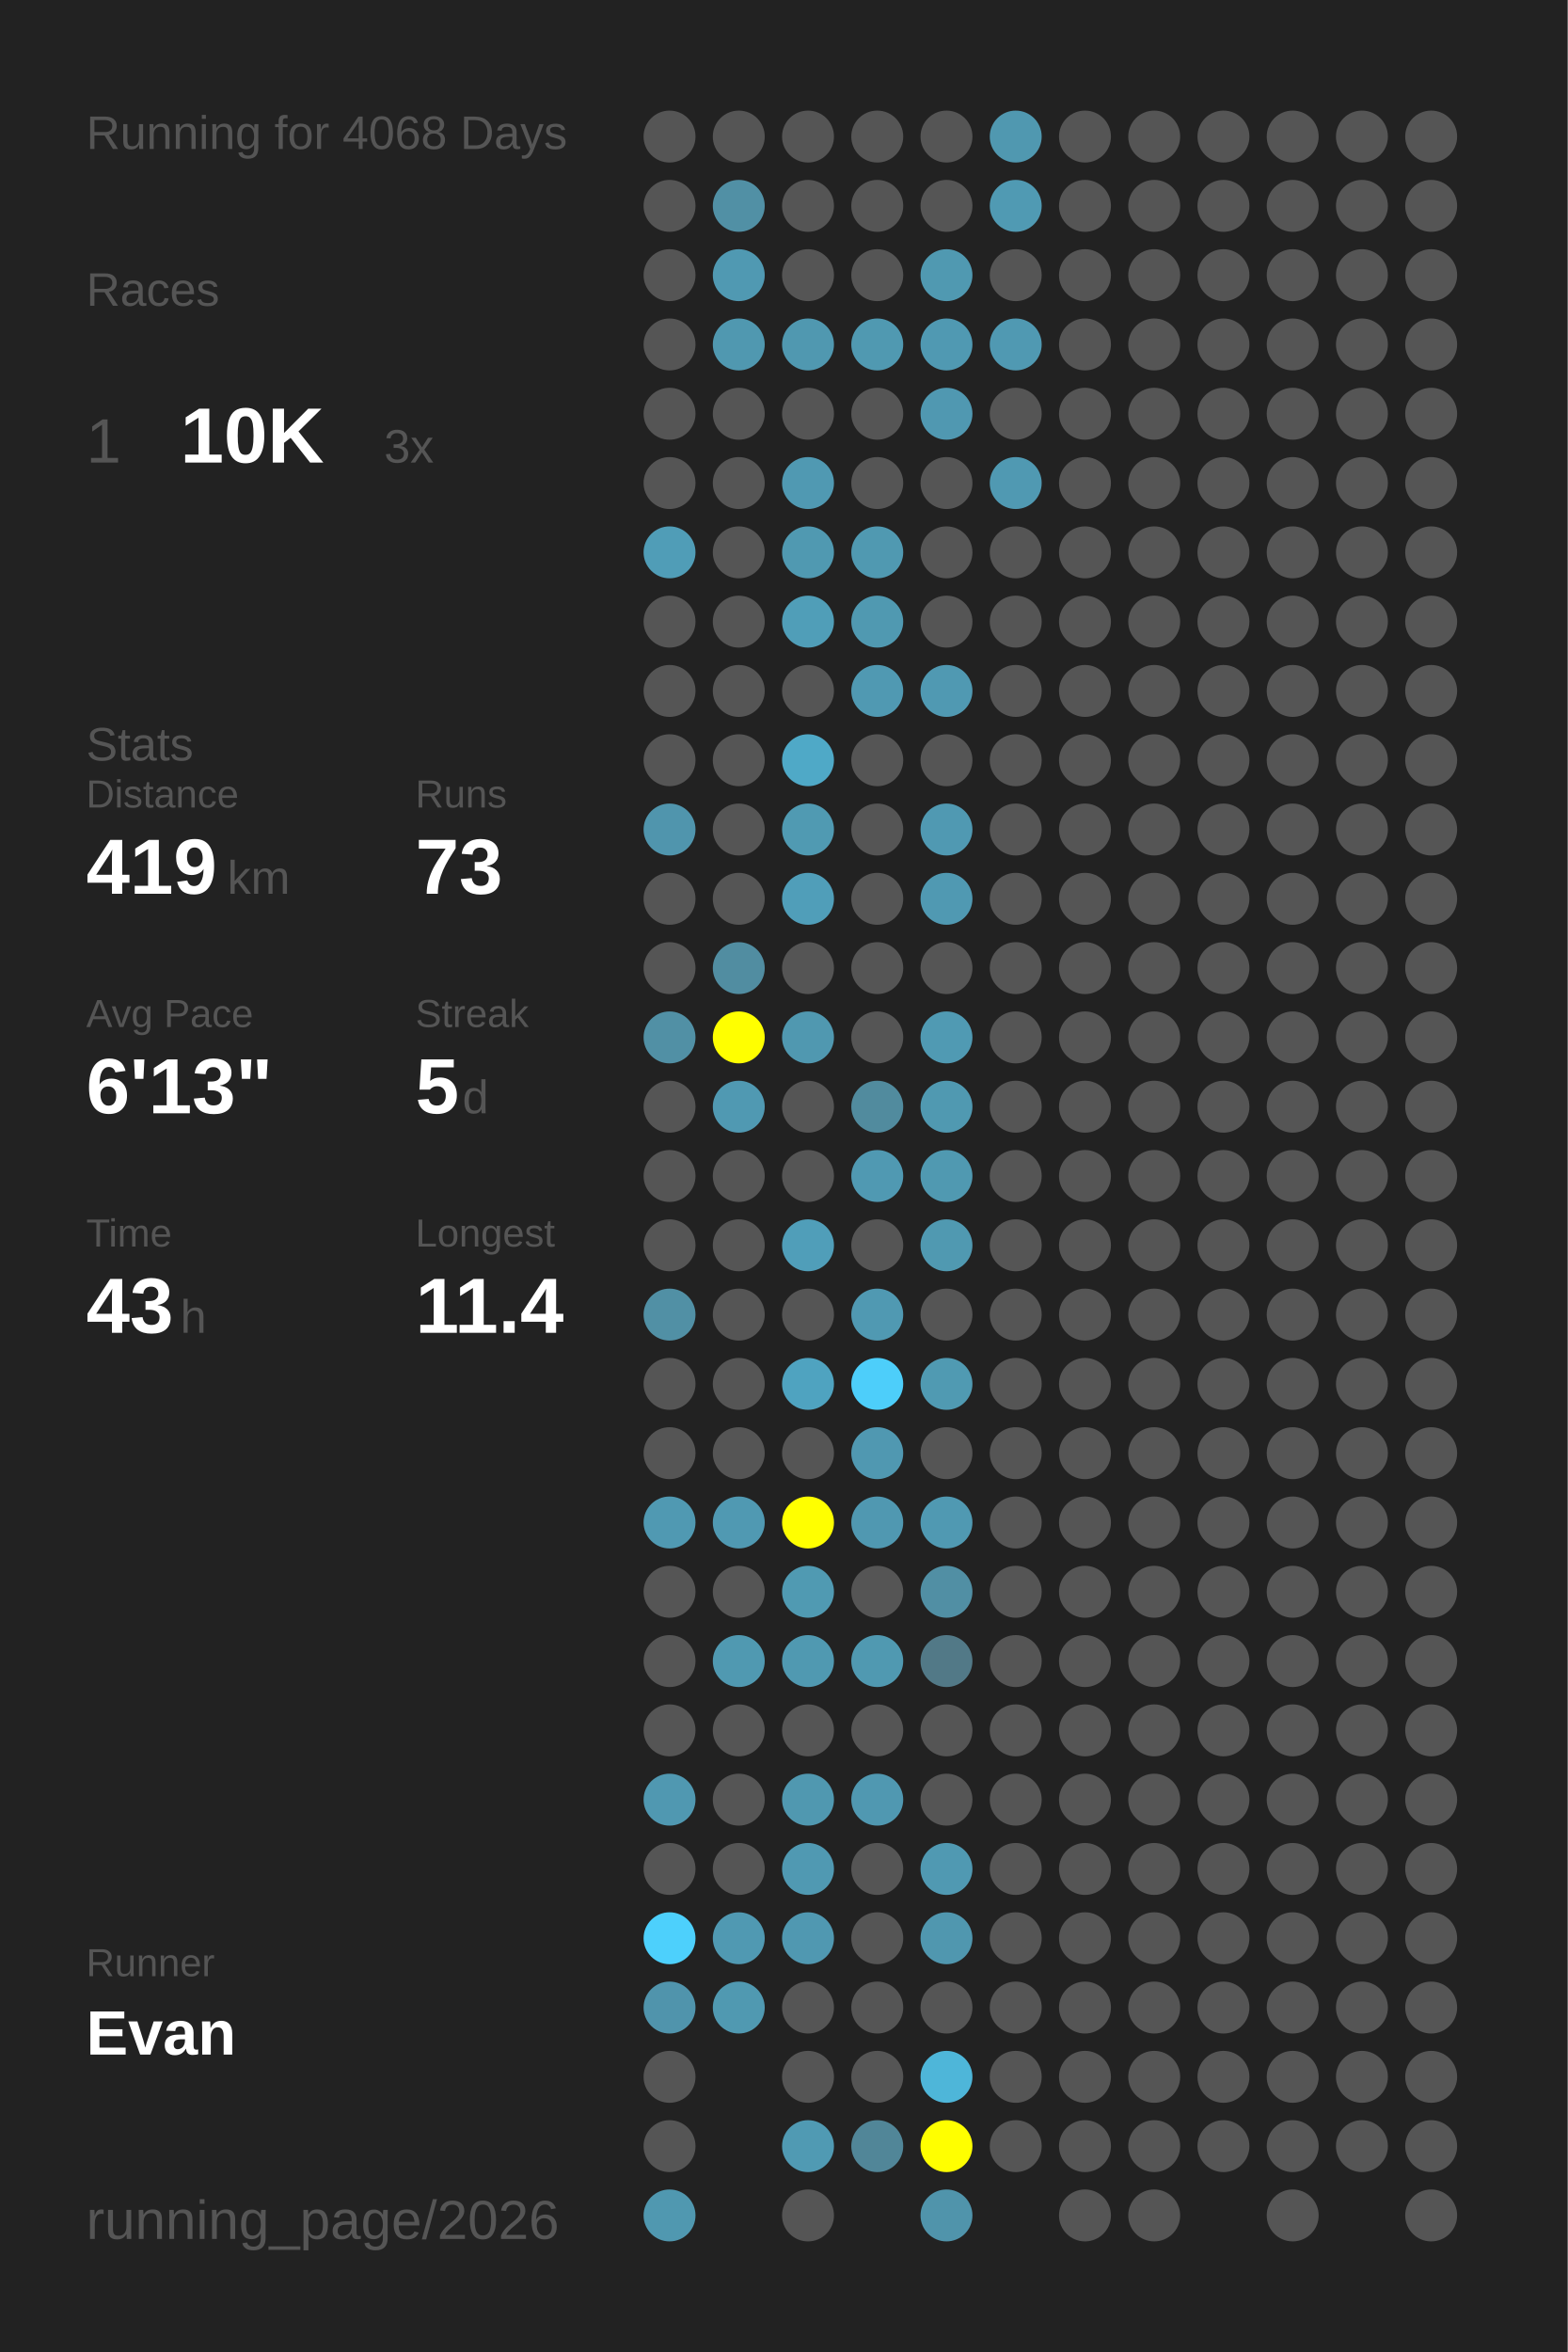
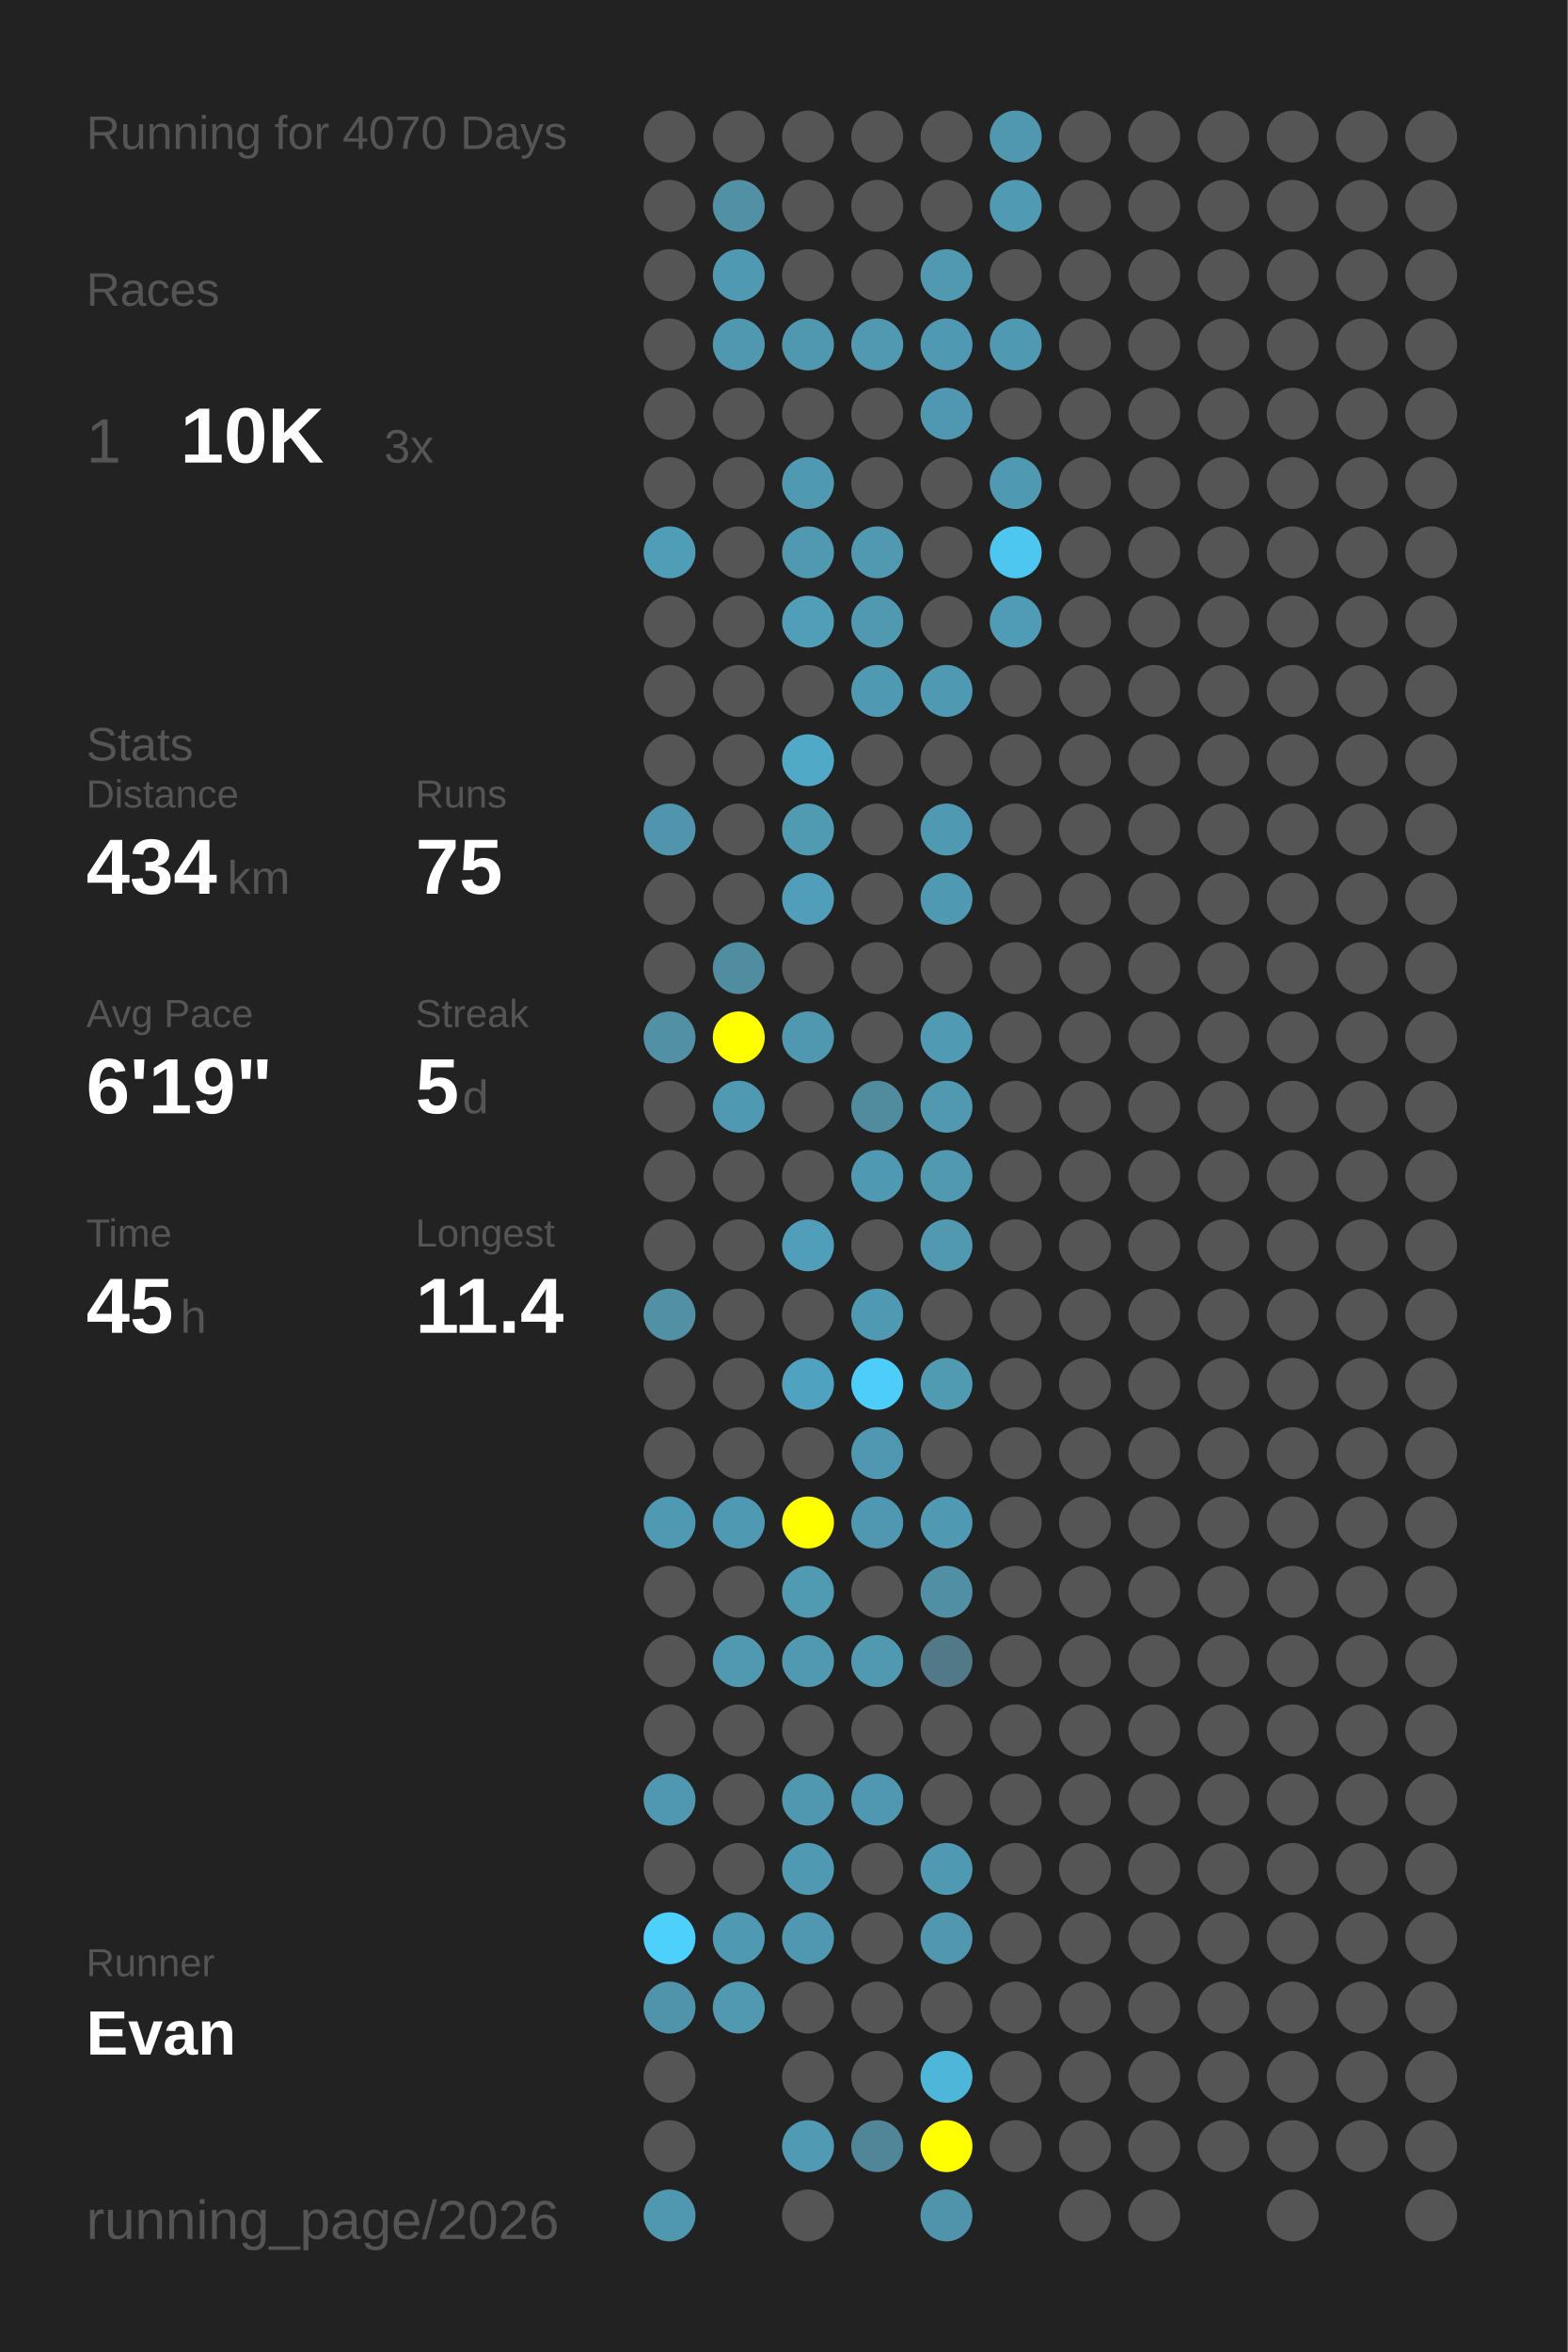
<svg xmlns="http://www.w3.org/2000/svg" baseProfile="full" height="300mm" version="1.1" viewBox="0,0,200,300" width="200mm">
  <defs />
  <rect fill="#222222" height="300" width="200" x="0" y="0" />
-   <text fill="#555555" style="font-size:6px; font-family:Arial;" x="11" y="19">Running for 4068 Days</text>
+   <text fill="#555555" style="font-size:6px; font-family:Arial;" x="11" y="19">Running for 4070 Days</text>
  <text fill="#555555" style="font-size:6px; font-family:Arial;" x="11" y="39">Races</text>
  <text fill="#555555" style="font-size:8px; font-family:Arial;" x="11" y="59">1</text>
  <text fill="#FFFFFF" style="font-size:10px; font-family:Arial; font-weight:bold;" x="23" y="59">10K</text>
  <text fill="#555555" style="font-size:6px; font-family:Arial;" x="49" y="59">3x</text>
  <text fill="#555555" style="font-size:6px; font-family:Arial;" x="11" y="97">Stats</text>
  <text fill="#555555" style="font-size:5px; font-family:Arial;" x="11" y="103">Distance</text>
-   <text fill="#FFFFFF" style="font-size:10px; font-family:Arial; font-weight:bold;" x="11" y="114">419</text>
+   <text fill="#FFFFFF" style="font-size:10px; font-family:Arial; font-weight:bold;" x="11" y="114">434</text>
  <text fill="#555555" style="font-size:6px; font-family:Arial;" x="29" y="114">km</text>
  <text fill="#555555" style="font-size:5px; font-family:Arial;" x="53" y="103">Runs</text>
-   <text fill="#FFFFFF" style="font-size:10px; font-family:Arial; font-weight:bold;" x="53" y="114">73</text>
+   <text fill="#FFFFFF" style="font-size:10px; font-family:Arial; font-weight:bold;" x="53" y="114">75</text>
  <text fill="#555555" style="font-size:5px; font-family:Arial;" x="11" y="131">Avg Pace</text>
-   <text fill="#FFFFFF" style="font-size:10px; font-family:Arial; font-weight:bold;" x="11" y="142">6'13"</text>
+   <text fill="#FFFFFF" style="font-size:10px; font-family:Arial; font-weight:bold;" x="11" y="142">6'19"</text>
  <text fill="#555555" style="font-size:5px; font-family:Arial;" x="53" y="131">Streak</text>
  <text fill="#FFFFFF" style="font-size:10px; font-family:Arial; font-weight:bold;" x="53" y="142">5</text>
  <text fill="#555555" style="font-size:6px; font-family:Arial;" x="59" y="142">d</text>
  <text fill="#555555" style="font-size:5px; font-family:Arial;" x="11" y="159">Time</text>
-   <text fill="#FFFFFF" style="font-size:10px; font-family:Arial; font-weight:bold;" x="11" y="170">43</text>
+   <text fill="#FFFFFF" style="font-size:10px; font-family:Arial; font-weight:bold;" x="11" y="170">45</text>
  <text fill="#555555" style="font-size:6px; font-family:Arial;" x="23" y="170">h</text>
  <text fill="#555555" style="font-size:5px; font-family:Arial;" x="53" y="159">Longest</text>
  <text fill="#FFFFFF" style="font-size:10px; font-family:Arial; font-weight:bold;" x="53" y="170">11.4</text>
  <text fill="#555555" style="font-size:5px; font-family:Arial;" x="11" y="252.065">Runner</text>
  <text fill="#FFFFFF" style="font-size:8px; font-family:Arial; font-weight:bold;" x="11" y="262.065">Evan</text>
  <text fill="#555555" style="font-size:7px; font-family:Arial;" x="11" y="285.581">running_page/2026</text>
  <circle cx="85.417" cy="17.419" fill="#555555" r="3.312" />
  <circle cx="85.417" cy="26.258" fill="#555555" r="3.312" />
  <circle cx="85.417" cy="35.097" fill="#555555" r="3.312" />
  <circle cx="85.417" cy="43.935" fill="#555555" r="3.312" />
  <circle cx="85.417" cy="52.774" fill="#555555" r="3.312" />
  <circle cx="85.417" cy="61.613" fill="#555555" r="3.312" />
  <circle cx="85.417" cy="70.452" fill="#509db7" r="3.312" />
  <circle cx="85.417" cy="79.29" fill="#555555" r="3.312" />
  <circle cx="85.417" cy="88.129" fill="#555555" r="3.312" />
  <circle cx="85.417" cy="96.968" fill="#555555" r="3.312" />
  <circle cx="85.417" cy="105.806" fill="#5095ad" r="3.312" />
  <circle cx="85.417" cy="114.645" fill="#555555" r="3.312" />
  <circle cx="85.417" cy="123.484" fill="#555555" r="3.312" />
  <circle cx="85.417" cy="132.323" fill="#5190a5" r="3.312" />
  <circle cx="85.417" cy="141.161" fill="#555555" r="3.312" />
  <circle cx="85.417" cy="150" fill="#555555" r="3.312" />
  <circle cx="85.417" cy="158.839" fill="#555555" r="3.312" />
  <circle cx="85.417" cy="167.677" fill="#5190a5" r="3.312" />
  <circle cx="85.417" cy="176.516" fill="#555555" r="3.312" />
  <circle cx="85.417" cy="185.355" fill="#555555" r="3.312" />
  <circle cx="85.417" cy="194.194" fill="#5099b2" r="3.312" />
  <circle cx="85.417" cy="203.032" fill="#555555" r="3.312" />
  <circle cx="85.417" cy="211.871" fill="#555555" r="3.312" />
  <circle cx="85.417" cy="220.71" fill="#555555" r="3.312" />
  <circle cx="85.417" cy="229.548" fill="#5098b1" r="3.312" />
  <circle cx="85.417" cy="238.387" fill="#555555" r="3.312" />
  <circle cx="85.417" cy="247.226" fill="#4dd0fc" r="3.312" />
  <circle cx="85.417" cy="256.065" fill="#5094ac" r="3.312" />
  <circle cx="85.417" cy="264.903" fill="#555555" r="3.312" />
  <circle cx="85.417" cy="273.742" fill="#555555" r="3.312" />
  <circle cx="85.417" cy="282.581" fill="#5098b0" r="3.312" />
  <circle cx="94.25" cy="17.419" fill="#555555" r="3.312" />
  <circle cx="94.25" cy="26.258" fill="#5190a5" r="3.312" />
  <circle cx="94.25" cy="35.097" fill="#5099b2" r="3.312" />
  <circle cx="94.25" cy="43.935" fill="#5098b0" r="3.312" />
  <circle cx="94.25" cy="52.774" fill="#555555" r="3.312" />
  <circle cx="94.25" cy="61.613" fill="#555555" r="3.312" />
  <circle cx="94.25" cy="70.452" fill="#555555" r="3.312" />
  <circle cx="94.25" cy="79.29" fill="#555555" r="3.312" />
  <circle cx="94.25" cy="88.129" fill="#555555" r="3.312" />
  <circle cx="94.25" cy="96.968" fill="#555555" r="3.312" />
  <circle cx="94.25" cy="105.806" fill="#555555" r="3.312" />
  <circle cx="94.25" cy="114.645" fill="#555555" r="3.312" />
  <circle cx="94.25" cy="123.484" fill="#518da1" r="3.312" />
  <circle cx="94.25" cy="132.323" fill="#FFFF00" r="3.312" />
  <circle cx="94.25" cy="141.161" fill="#5099b2" r="3.312" />
  <circle cx="94.25" cy="150" fill="#555555" r="3.312" />
  <circle cx="94.25" cy="158.839" fill="#555555" r="3.312" />
  <circle cx="94.25" cy="167.677" fill="#555555" r="3.312" />
  <circle cx="94.25" cy="176.516" fill="#555555" r="3.312" />
  <circle cx="94.25" cy="185.355" fill="#555555" r="3.312" />
  <circle cx="94.25" cy="194.194" fill="#5099b2" r="3.312" />
  <circle cx="94.25" cy="203.032" fill="#555555" r="3.312" />
  <circle cx="94.25" cy="211.871" fill="#5099b1" r="3.312" />
  <circle cx="94.25" cy="220.71" fill="#555555" r="3.312" />
  <circle cx="94.25" cy="229.548" fill="#555555" r="3.312" />
  <circle cx="94.25" cy="238.387" fill="#555555" r="3.312" />
  <circle cx="94.25" cy="247.226" fill="#5099b2" r="3.312" />
  <circle cx="94.25" cy="256.065" fill="#5099b1" r="3.312" />
  <circle cx="103.083" cy="17.419" fill="#555555" r="3.312" />
  <circle cx="103.083" cy="26.258" fill="#555555" r="3.312" />
  <circle cx="103.083" cy="35.097" fill="#555555" r="3.312" />
  <circle cx="103.083" cy="43.935" fill="#5098b0" r="3.312" />
  <circle cx="103.083" cy="52.774" fill="#555555" r="3.312" />
  <circle cx="103.083" cy="61.613" fill="#5099b2" r="3.312" />
  <circle cx="103.083" cy="70.452" fill="#5099b1" r="3.312" />
  <circle cx="103.083" cy="79.29" fill="#509eb8" r="3.312" />
  <circle cx="103.083" cy="88.129" fill="#555555" r="3.312" />
  <circle cx="103.083" cy="96.968" fill="#4fa9c7" r="3.312" />
  <circle cx="103.083" cy="105.806" fill="#509ab2" r="3.312" />
  <circle cx="103.083" cy="114.645" fill="#509eb9" r="3.312" />
  <circle cx="103.083" cy="123.484" fill="#555555" r="3.312" />
  <circle cx="103.083" cy="132.323" fill="#5098b0" r="3.312" />
  <circle cx="103.083" cy="141.161" fill="#555555" r="3.312" />
  <circle cx="103.083" cy="150" fill="#555555" r="3.312" />
  <circle cx="103.083" cy="158.839" fill="#509eb9" r="3.312" />
  <circle cx="103.083" cy="167.677" fill="#555555" r="3.312" />
  <circle cx="103.083" cy="176.516" fill="#4fa3c0" r="3.312" />
  <circle cx="103.083" cy="185.355" fill="#555555" r="3.312" />
  <circle cx="103.083" cy="194.194" fill="#FFFF00" r="3.312" />
  <circle cx="103.083" cy="203.032" fill="#509ab2" r="3.312" />
  <circle cx="103.083" cy="211.871" fill="#5099b1" r="3.312" />
  <circle cx="103.083" cy="220.71" fill="#555555" r="3.312" />
  <circle cx="103.083" cy="229.548" fill="#5098b0" r="3.312" />
  <circle cx="103.083" cy="238.387" fill="#5099b2" r="3.312" />
  <circle cx="103.083" cy="247.226" fill="#5098b1" r="3.312" />
  <circle cx="103.083" cy="256.065" fill="#555555" r="3.312" />
  <circle cx="103.083" cy="264.903" fill="#555555" r="3.312" />
  <circle cx="103.083" cy="273.742" fill="#509ab3" r="3.312" />
  <circle cx="103.083" cy="282.581" fill="#555555" r="3.312" />
  <circle cx="111.917" cy="17.419" fill="#555555" r="3.312" />
  <circle cx="111.917" cy="26.258" fill="#555555" r="3.312" />
  <circle cx="111.917" cy="35.097" fill="#555555" r="3.312" />
  <circle cx="111.917" cy="43.935" fill="#5099b1" r="3.312" />
  <circle cx="111.917" cy="52.774" fill="#555555" r="3.312" />
  <circle cx="111.917" cy="61.613" fill="#555555" r="3.312" />
  <circle cx="111.917" cy="70.452" fill="#5099b1" r="3.312" />
  <circle cx="111.917" cy="79.29" fill="#5099b1" r="3.312" />
  <circle cx="111.917" cy="88.129" fill="#5099b2" r="3.312" />
  <circle cx="111.917" cy="96.968" fill="#555555" r="3.312" />
  <circle cx="111.917" cy="105.806" fill="#555555" r="3.312" />
  <circle cx="111.917" cy="114.645" fill="#555555" r="3.312" />
  <circle cx="111.917" cy="123.484" fill="#555555" r="3.312" />
  <circle cx="111.917" cy="132.323" fill="#555555" r="3.312" />
  <circle cx="111.917" cy="141.161" fill="#518b9e" r="3.312" />
  <circle cx="111.917" cy="150" fill="#5099b2" r="3.312" />
  <circle cx="111.917" cy="158.839" fill="#555555" r="3.312" />
  <circle cx="111.917" cy="167.677" fill="#5099b2" r="3.312" />
  <circle cx="111.917" cy="176.516" fill="#4dcefa" r="3.312" />
  <circle cx="111.917" cy="185.355" fill="#5098b1" r="3.312" />
  <circle cx="111.917" cy="194.194" fill="#5098b1" r="3.312" />
  <circle cx="111.917" cy="203.032" fill="#555555" r="3.312" />
  <circle cx="111.917" cy="211.871" fill="#5099b1" r="3.312" />
  <circle cx="111.917" cy="220.71" fill="#555555" r="3.312" />
  <circle cx="111.917" cy="229.548" fill="#5098b1" r="3.312" />
  <circle cx="111.917" cy="238.387" fill="#555555" r="3.312" />
  <circle cx="111.917" cy="247.226" fill="#555555" r="3.312" />
  <circle cx="111.917" cy="256.065" fill="#555555" r="3.312" />
  <circle cx="111.917" cy="264.903" fill="#555555" r="3.312" />
  <circle cx="111.917" cy="273.742" fill="#518698" r="3.312" />
  <circle cx="120.75" cy="17.419" fill="#555555" r="3.312" />
  <circle cx="120.75" cy="26.258" fill="#555555" r="3.312" />
  <circle cx="120.75" cy="35.097" fill="#5099b1" r="3.312" />
  <circle cx="120.75" cy="43.935" fill="#5099b2" r="3.312" />
  <circle cx="120.75" cy="52.774" fill="#5098b1" r="3.312" />
  <circle cx="120.75" cy="61.613" fill="#555555" r="3.312" />
  <circle cx="120.75" cy="70.452" fill="#555555" r="3.312" />
  <circle cx="120.75" cy="79.29" fill="#555555" r="3.312" />
  <circle cx="120.75" cy="88.129" fill="#5099b2" r="3.312" />
  <circle cx="120.75" cy="96.968" fill="#555555" r="3.312" />
  <circle cx="120.75" cy="105.806" fill="#5099b2" r="3.312" />
  <circle cx="120.75" cy="114.645" fill="#5099b2" r="3.312" />
  <circle cx="120.75" cy="123.484" fill="#555555" r="3.312" />
  <circle cx="120.75" cy="132.323" fill="#509ab3" r="3.312" />
  <circle cx="120.75" cy="141.161" fill="#5099b1" r="3.312" />
  <circle cx="120.75" cy="150" fill="#5099b1" r="3.312" />
  <circle cx="120.75" cy="158.839" fill="#5099b1" r="3.312" />
  <circle cx="120.75" cy="167.677" fill="#555555" r="3.312" />
  <circle cx="120.75" cy="176.516" fill="#509ab2" r="3.312" />
  <circle cx="120.75" cy="185.355" fill="#555555" r="3.312" />
  <circle cx="120.75" cy="194.194" fill="#5099b2" r="3.312" />
  <circle cx="120.75" cy="203.032" fill="#518fa4" r="3.312" />
  <circle cx="120.75" cy="211.871" fill="#527987" r="3.312" />
  <circle cx="120.75" cy="220.71" fill="#555555" r="3.312" />
  <circle cx="120.75" cy="229.548" fill="#555555" r="3.312" />
  <circle cx="120.75" cy="238.387" fill="#5099b2" r="3.312" />
  <circle cx="120.75" cy="247.226" fill="#5097af" r="3.312" />
  <circle cx="120.75" cy="256.065" fill="#555555" r="3.312" />
  <circle cx="120.75" cy="264.903" fill="#4eb6d9" r="3.312" />
  <circle cx="120.75" cy="273.742" fill="#FFFF00" r="3.312" />
  <circle cx="120.75" cy="282.581" fill="#5094ab" r="3.312" />
  <circle cx="129.583" cy="17.419" fill="#5098b0" r="3.312" />
  <circle cx="129.583" cy="26.258" fill="#509ab3" r="3.312" />
  <circle cx="129.583" cy="35.097" fill="#555555" r="3.312" />
  <circle cx="129.583" cy="43.935" fill="#5099b2" r="3.312" />
  <circle cx="129.583" cy="52.774" fill="#555555" r="3.312" />
  <circle cx="129.583" cy="61.613" fill="#5099b2" r="3.312" />
-   <circle cx="129.583" cy="70.452" fill="#555555" r="3.312" />
-   <circle cx="129.583" cy="79.29" fill="#555555" r="3.312" />
+   <circle cx="129.583" cy="70.452" fill="#4dc7f0" r="3.312" />
+   <circle cx="129.583" cy="79.29" fill="#509bb5" r="3.312" />
  <circle cx="129.583" cy="88.129" fill="#555555" r="3.312" />
  <circle cx="129.583" cy="96.968" fill="#555555" r="3.312" />
  <circle cx="129.583" cy="105.806" fill="#555555" r="3.312" />
  <circle cx="129.583" cy="114.645" fill="#555555" r="3.312" />
  <circle cx="129.583" cy="123.484" fill="#555555" r="3.312" />
  <circle cx="129.583" cy="132.323" fill="#555555" r="3.312" />
  <circle cx="129.583" cy="141.161" fill="#555555" r="3.312" />
  <circle cx="129.583" cy="150" fill="#555555" r="3.312" />
  <circle cx="129.583" cy="158.839" fill="#555555" r="3.312" />
  <circle cx="129.583" cy="167.677" fill="#555555" r="3.312" />
  <circle cx="129.583" cy="176.516" fill="#555555" r="3.312" />
  <circle cx="129.583" cy="185.355" fill="#555555" r="3.312" />
  <circle cx="129.583" cy="194.194" fill="#555555" r="3.312" />
  <circle cx="129.583" cy="203.032" fill="#555555" r="3.312" />
  <circle cx="129.583" cy="211.871" fill="#555555" r="3.312" />
  <circle cx="129.583" cy="220.71" fill="#555555" r="3.312" />
  <circle cx="129.583" cy="229.548" fill="#555555" r="3.312" />
  <circle cx="129.583" cy="238.387" fill="#555555" r="3.312" />
  <circle cx="129.583" cy="247.226" fill="#555555" r="3.312" />
  <circle cx="129.583" cy="256.065" fill="#555555" r="3.312" />
  <circle cx="129.583" cy="264.903" fill="#555555" r="3.312" />
  <circle cx="129.583" cy="273.742" fill="#555555" r="3.312" />
  <circle cx="138.417" cy="17.419" fill="#555555" r="3.312" />
  <circle cx="138.417" cy="26.258" fill="#555555" r="3.312" />
  <circle cx="138.417" cy="35.097" fill="#555555" r="3.312" />
  <circle cx="138.417" cy="43.935" fill="#555555" r="3.312" />
  <circle cx="138.417" cy="52.774" fill="#555555" r="3.312" />
  <circle cx="138.417" cy="61.613" fill="#555555" r="3.312" />
  <circle cx="138.417" cy="70.452" fill="#555555" r="3.312" />
  <circle cx="138.417" cy="79.29" fill="#555555" r="3.312" />
  <circle cx="138.417" cy="88.129" fill="#555555" r="3.312" />
  <circle cx="138.417" cy="96.968" fill="#555555" r="3.312" />
  <circle cx="138.417" cy="105.806" fill="#555555" r="3.312" />
  <circle cx="138.417" cy="114.645" fill="#555555" r="3.312" />
  <circle cx="138.417" cy="123.484" fill="#555555" r="3.312" />
  <circle cx="138.417" cy="132.323" fill="#555555" r="3.312" />
  <circle cx="138.417" cy="141.161" fill="#555555" r="3.312" />
  <circle cx="138.417" cy="150" fill="#555555" r="3.312" />
  <circle cx="138.417" cy="158.839" fill="#555555" r="3.312" />
  <circle cx="138.417" cy="167.677" fill="#555555" r="3.312" />
  <circle cx="138.417" cy="176.516" fill="#555555" r="3.312" />
  <circle cx="138.417" cy="185.355" fill="#555555" r="3.312" />
  <circle cx="138.417" cy="194.194" fill="#555555" r="3.312" />
  <circle cx="138.417" cy="203.032" fill="#555555" r="3.312" />
  <circle cx="138.417" cy="211.871" fill="#555555" r="3.312" />
  <circle cx="138.417" cy="220.71" fill="#555555" r="3.312" />
  <circle cx="138.417" cy="229.548" fill="#555555" r="3.312" />
  <circle cx="138.417" cy="238.387" fill="#555555" r="3.312" />
  <circle cx="138.417" cy="247.226" fill="#555555" r="3.312" />
  <circle cx="138.417" cy="256.065" fill="#555555" r="3.312" />
  <circle cx="138.417" cy="264.903" fill="#555555" r="3.312" />
  <circle cx="138.417" cy="273.742" fill="#555555" r="3.312" />
  <circle cx="138.417" cy="282.581" fill="#555555" r="3.312" />
  <circle cx="147.25" cy="17.419" fill="#555555" r="3.312" />
  <circle cx="147.25" cy="26.258" fill="#555555" r="3.312" />
  <circle cx="147.25" cy="35.097" fill="#555555" r="3.312" />
  <circle cx="147.25" cy="43.935" fill="#555555" r="3.312" />
  <circle cx="147.25" cy="52.774" fill="#555555" r="3.312" />
  <circle cx="147.25" cy="61.613" fill="#555555" r="3.312" />
  <circle cx="147.25" cy="70.452" fill="#555555" r="3.312" />
  <circle cx="147.25" cy="79.29" fill="#555555" r="3.312" />
  <circle cx="147.25" cy="88.129" fill="#555555" r="3.312" />
  <circle cx="147.25" cy="96.968" fill="#555555" r="3.312" />
  <circle cx="147.25" cy="105.806" fill="#555555" r="3.312" />
  <circle cx="147.25" cy="114.645" fill="#555555" r="3.312" />
  <circle cx="147.25" cy="123.484" fill="#555555" r="3.312" />
  <circle cx="147.25" cy="132.323" fill="#555555" r="3.312" />
  <circle cx="147.25" cy="141.161" fill="#555555" r="3.312" />
  <circle cx="147.25" cy="150" fill="#555555" r="3.312" />
  <circle cx="147.25" cy="158.839" fill="#555555" r="3.312" />
  <circle cx="147.25" cy="167.677" fill="#555555" r="3.312" />
  <circle cx="147.25" cy="176.516" fill="#555555" r="3.312" />
  <circle cx="147.25" cy="185.355" fill="#555555" r="3.312" />
  <circle cx="147.25" cy="194.194" fill="#555555" r="3.312" />
  <circle cx="147.25" cy="203.032" fill="#555555" r="3.312" />
  <circle cx="147.25" cy="211.871" fill="#555555" r="3.312" />
  <circle cx="147.25" cy="220.71" fill="#555555" r="3.312" />
  <circle cx="147.25" cy="229.548" fill="#555555" r="3.312" />
  <circle cx="147.25" cy="238.387" fill="#555555" r="3.312" />
  <circle cx="147.25" cy="247.226" fill="#555555" r="3.312" />
  <circle cx="147.25" cy="256.065" fill="#555555" r="3.312" />
  <circle cx="147.25" cy="264.903" fill="#555555" r="3.312" />
  <circle cx="147.25" cy="273.742" fill="#555555" r="3.312" />
  <circle cx="147.25" cy="282.581" fill="#555555" r="3.312" />
  <circle cx="156.083" cy="17.419" fill="#555555" r="3.312" />
  <circle cx="156.083" cy="26.258" fill="#555555" r="3.312" />
  <circle cx="156.083" cy="35.097" fill="#555555" r="3.312" />
  <circle cx="156.083" cy="43.935" fill="#555555" r="3.312" />
  <circle cx="156.083" cy="52.774" fill="#555555" r="3.312" />
  <circle cx="156.083" cy="61.613" fill="#555555" r="3.312" />
  <circle cx="156.083" cy="70.452" fill="#555555" r="3.312" />
  <circle cx="156.083" cy="79.29" fill="#555555" r="3.312" />
  <circle cx="156.083" cy="88.129" fill="#555555" r="3.312" />
  <circle cx="156.083" cy="96.968" fill="#555555" r="3.312" />
  <circle cx="156.083" cy="105.806" fill="#555555" r="3.312" />
  <circle cx="156.083" cy="114.645" fill="#555555" r="3.312" />
  <circle cx="156.083" cy="123.484" fill="#555555" r="3.312" />
  <circle cx="156.083" cy="132.323" fill="#555555" r="3.312" />
  <circle cx="156.083" cy="141.161" fill="#555555" r="3.312" />
  <circle cx="156.083" cy="150" fill="#555555" r="3.312" />
  <circle cx="156.083" cy="158.839" fill="#555555" r="3.312" />
  <circle cx="156.083" cy="167.677" fill="#555555" r="3.312" />
  <circle cx="156.083" cy="176.516" fill="#555555" r="3.312" />
  <circle cx="156.083" cy="185.355" fill="#555555" r="3.312" />
  <circle cx="156.083" cy="194.194" fill="#555555" r="3.312" />
  <circle cx="156.083" cy="203.032" fill="#555555" r="3.312" />
  <circle cx="156.083" cy="211.871" fill="#555555" r="3.312" />
  <circle cx="156.083" cy="220.71" fill="#555555" r="3.312" />
  <circle cx="156.083" cy="229.548" fill="#555555" r="3.312" />
  <circle cx="156.083" cy="238.387" fill="#555555" r="3.312" />
  <circle cx="156.083" cy="247.226" fill="#555555" r="3.312" />
  <circle cx="156.083" cy="256.065" fill="#555555" r="3.312" />
  <circle cx="156.083" cy="264.903" fill="#555555" r="3.312" />
  <circle cx="156.083" cy="273.742" fill="#555555" r="3.312" />
  <circle cx="164.917" cy="17.419" fill="#555555" r="3.312" />
  <circle cx="164.917" cy="26.258" fill="#555555" r="3.312" />
  <circle cx="164.917" cy="35.097" fill="#555555" r="3.312" />
  <circle cx="164.917" cy="43.935" fill="#555555" r="3.312" />
  <circle cx="164.917" cy="52.774" fill="#555555" r="3.312" />
  <circle cx="164.917" cy="61.613" fill="#555555" r="3.312" />
  <circle cx="164.917" cy="70.452" fill="#555555" r="3.312" />
  <circle cx="164.917" cy="79.29" fill="#555555" r="3.312" />
  <circle cx="164.917" cy="88.129" fill="#555555" r="3.312" />
  <circle cx="164.917" cy="96.968" fill="#555555" r="3.312" />
  <circle cx="164.917" cy="105.806" fill="#555555" r="3.312" />
  <circle cx="164.917" cy="114.645" fill="#555555" r="3.312" />
  <circle cx="164.917" cy="123.484" fill="#555555" r="3.312" />
  <circle cx="164.917" cy="132.323" fill="#555555" r="3.312" />
  <circle cx="164.917" cy="141.161" fill="#555555" r="3.312" />
  <circle cx="164.917" cy="150" fill="#555555" r="3.312" />
  <circle cx="164.917" cy="158.839" fill="#555555" r="3.312" />
  <circle cx="164.917" cy="167.677" fill="#555555" r="3.312" />
  <circle cx="164.917" cy="176.516" fill="#555555" r="3.312" />
  <circle cx="164.917" cy="185.355" fill="#555555" r="3.312" />
  <circle cx="164.917" cy="194.194" fill="#555555" r="3.312" />
  <circle cx="164.917" cy="203.032" fill="#555555" r="3.312" />
  <circle cx="164.917" cy="211.871" fill="#555555" r="3.312" />
  <circle cx="164.917" cy="220.71" fill="#555555" r="3.312" />
  <circle cx="164.917" cy="229.548" fill="#555555" r="3.312" />
  <circle cx="164.917" cy="238.387" fill="#555555" r="3.312" />
  <circle cx="164.917" cy="247.226" fill="#555555" r="3.312" />
  <circle cx="164.917" cy="256.065" fill="#555555" r="3.312" />
  <circle cx="164.917" cy="264.903" fill="#555555" r="3.312" />
  <circle cx="164.917" cy="273.742" fill="#555555" r="3.312" />
  <circle cx="164.917" cy="282.581" fill="#555555" r="3.312" />
  <circle cx="173.75" cy="17.419" fill="#555555" r="3.312" />
  <circle cx="173.75" cy="26.258" fill="#555555" r="3.312" />
  <circle cx="173.75" cy="35.097" fill="#555555" r="3.312" />
  <circle cx="173.75" cy="43.935" fill="#555555" r="3.312" />
  <circle cx="173.75" cy="52.774" fill="#555555" r="3.312" />
  <circle cx="173.75" cy="61.613" fill="#555555" r="3.312" />
  <circle cx="173.75" cy="70.452" fill="#555555" r="3.312" />
  <circle cx="173.75" cy="79.29" fill="#555555" r="3.312" />
  <circle cx="173.75" cy="88.129" fill="#555555" r="3.312" />
  <circle cx="173.75" cy="96.968" fill="#555555" r="3.312" />
  <circle cx="173.75" cy="105.806" fill="#555555" r="3.312" />
  <circle cx="173.75" cy="114.645" fill="#555555" r="3.312" />
  <circle cx="173.75" cy="123.484" fill="#555555" r="3.312" />
  <circle cx="173.75" cy="132.323" fill="#555555" r="3.312" />
  <circle cx="173.75" cy="141.161" fill="#555555" r="3.312" />
  <circle cx="173.75" cy="150" fill="#555555" r="3.312" />
  <circle cx="173.75" cy="158.839" fill="#555555" r="3.312" />
  <circle cx="173.75" cy="167.677" fill="#555555" r="3.312" />
  <circle cx="173.75" cy="176.516" fill="#555555" r="3.312" />
  <circle cx="173.75" cy="185.355" fill="#555555" r="3.312" />
  <circle cx="173.75" cy="194.194" fill="#555555" r="3.312" />
  <circle cx="173.75" cy="203.032" fill="#555555" r="3.312" />
  <circle cx="173.75" cy="211.871" fill="#555555" r="3.312" />
  <circle cx="173.75" cy="220.71" fill="#555555" r="3.312" />
  <circle cx="173.75" cy="229.548" fill="#555555" r="3.312" />
  <circle cx="173.75" cy="238.387" fill="#555555" r="3.312" />
  <circle cx="173.75" cy="247.226" fill="#555555" r="3.312" />
  <circle cx="173.75" cy="256.065" fill="#555555" r="3.312" />
  <circle cx="173.75" cy="264.903" fill="#555555" r="3.312" />
  <circle cx="173.75" cy="273.742" fill="#555555" r="3.312" />
  <circle cx="182.583" cy="17.419" fill="#555555" r="3.312" />
  <circle cx="182.583" cy="26.258" fill="#555555" r="3.312" />
  <circle cx="182.583" cy="35.097" fill="#555555" r="3.312" />
  <circle cx="182.583" cy="43.935" fill="#555555" r="3.312" />
  <circle cx="182.583" cy="52.774" fill="#555555" r="3.312" />
  <circle cx="182.583" cy="61.613" fill="#555555" r="3.312" />
  <circle cx="182.583" cy="70.452" fill="#555555" r="3.312" />
  <circle cx="182.583" cy="79.29" fill="#555555" r="3.312" />
  <circle cx="182.583" cy="88.129" fill="#555555" r="3.312" />
  <circle cx="182.583" cy="96.968" fill="#555555" r="3.312" />
  <circle cx="182.583" cy="105.806" fill="#555555" r="3.312" />
  <circle cx="182.583" cy="114.645" fill="#555555" r="3.312" />
  <circle cx="182.583" cy="123.484" fill="#555555" r="3.312" />
  <circle cx="182.583" cy="132.323" fill="#555555" r="3.312" />
  <circle cx="182.583" cy="141.161" fill="#555555" r="3.312" />
  <circle cx="182.583" cy="150" fill="#555555" r="3.312" />
  <circle cx="182.583" cy="158.839" fill="#555555" r="3.312" />
  <circle cx="182.583" cy="167.677" fill="#555555" r="3.312" />
  <circle cx="182.583" cy="176.516" fill="#555555" r="3.312" />
  <circle cx="182.583" cy="185.355" fill="#555555" r="3.312" />
  <circle cx="182.583" cy="194.194" fill="#555555" r="3.312" />
  <circle cx="182.583" cy="203.032" fill="#555555" r="3.312" />
  <circle cx="182.583" cy="211.871" fill="#555555" r="3.312" />
  <circle cx="182.583" cy="220.71" fill="#555555" r="3.312" />
  <circle cx="182.583" cy="229.548" fill="#555555" r="3.312" />
  <circle cx="182.583" cy="238.387" fill="#555555" r="3.312" />
  <circle cx="182.583" cy="247.226" fill="#555555" r="3.312" />
  <circle cx="182.583" cy="256.065" fill="#555555" r="3.312" />
  <circle cx="182.583" cy="264.903" fill="#555555" r="3.312" />
  <circle cx="182.583" cy="273.742" fill="#555555" r="3.312" />
  <circle cx="182.583" cy="282.581" fill="#555555" r="3.312" />
</svg>
